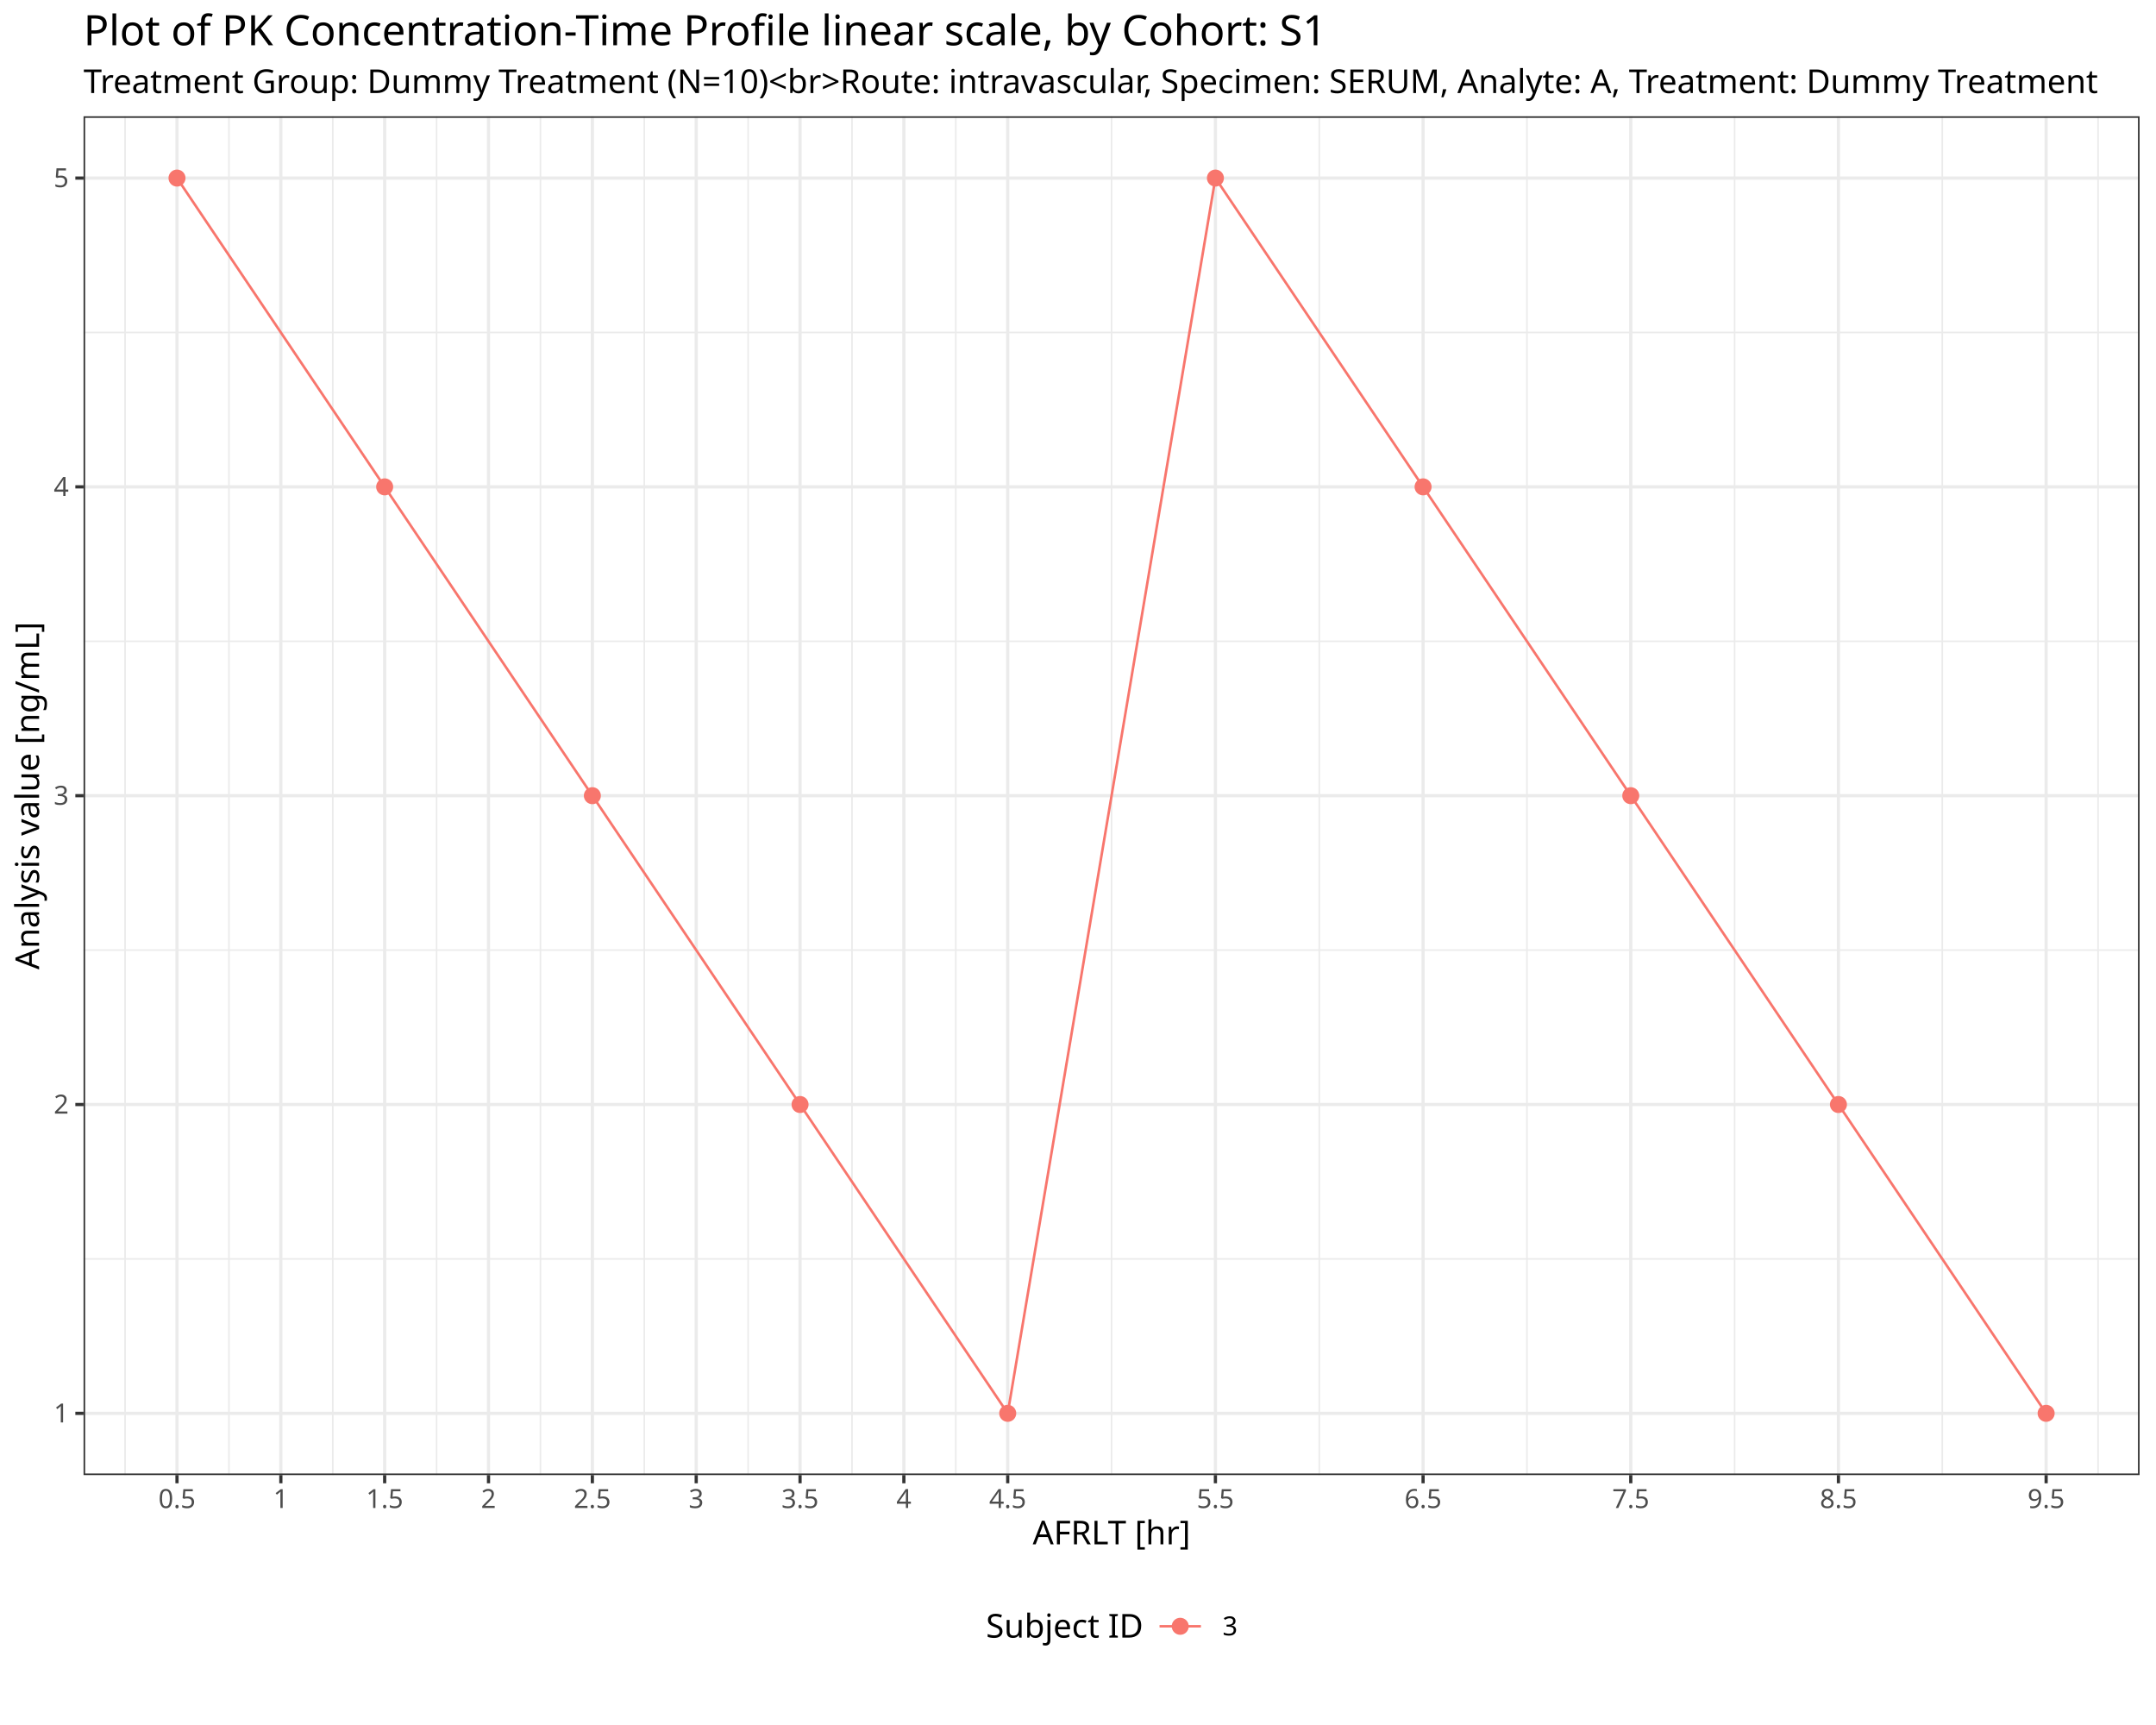
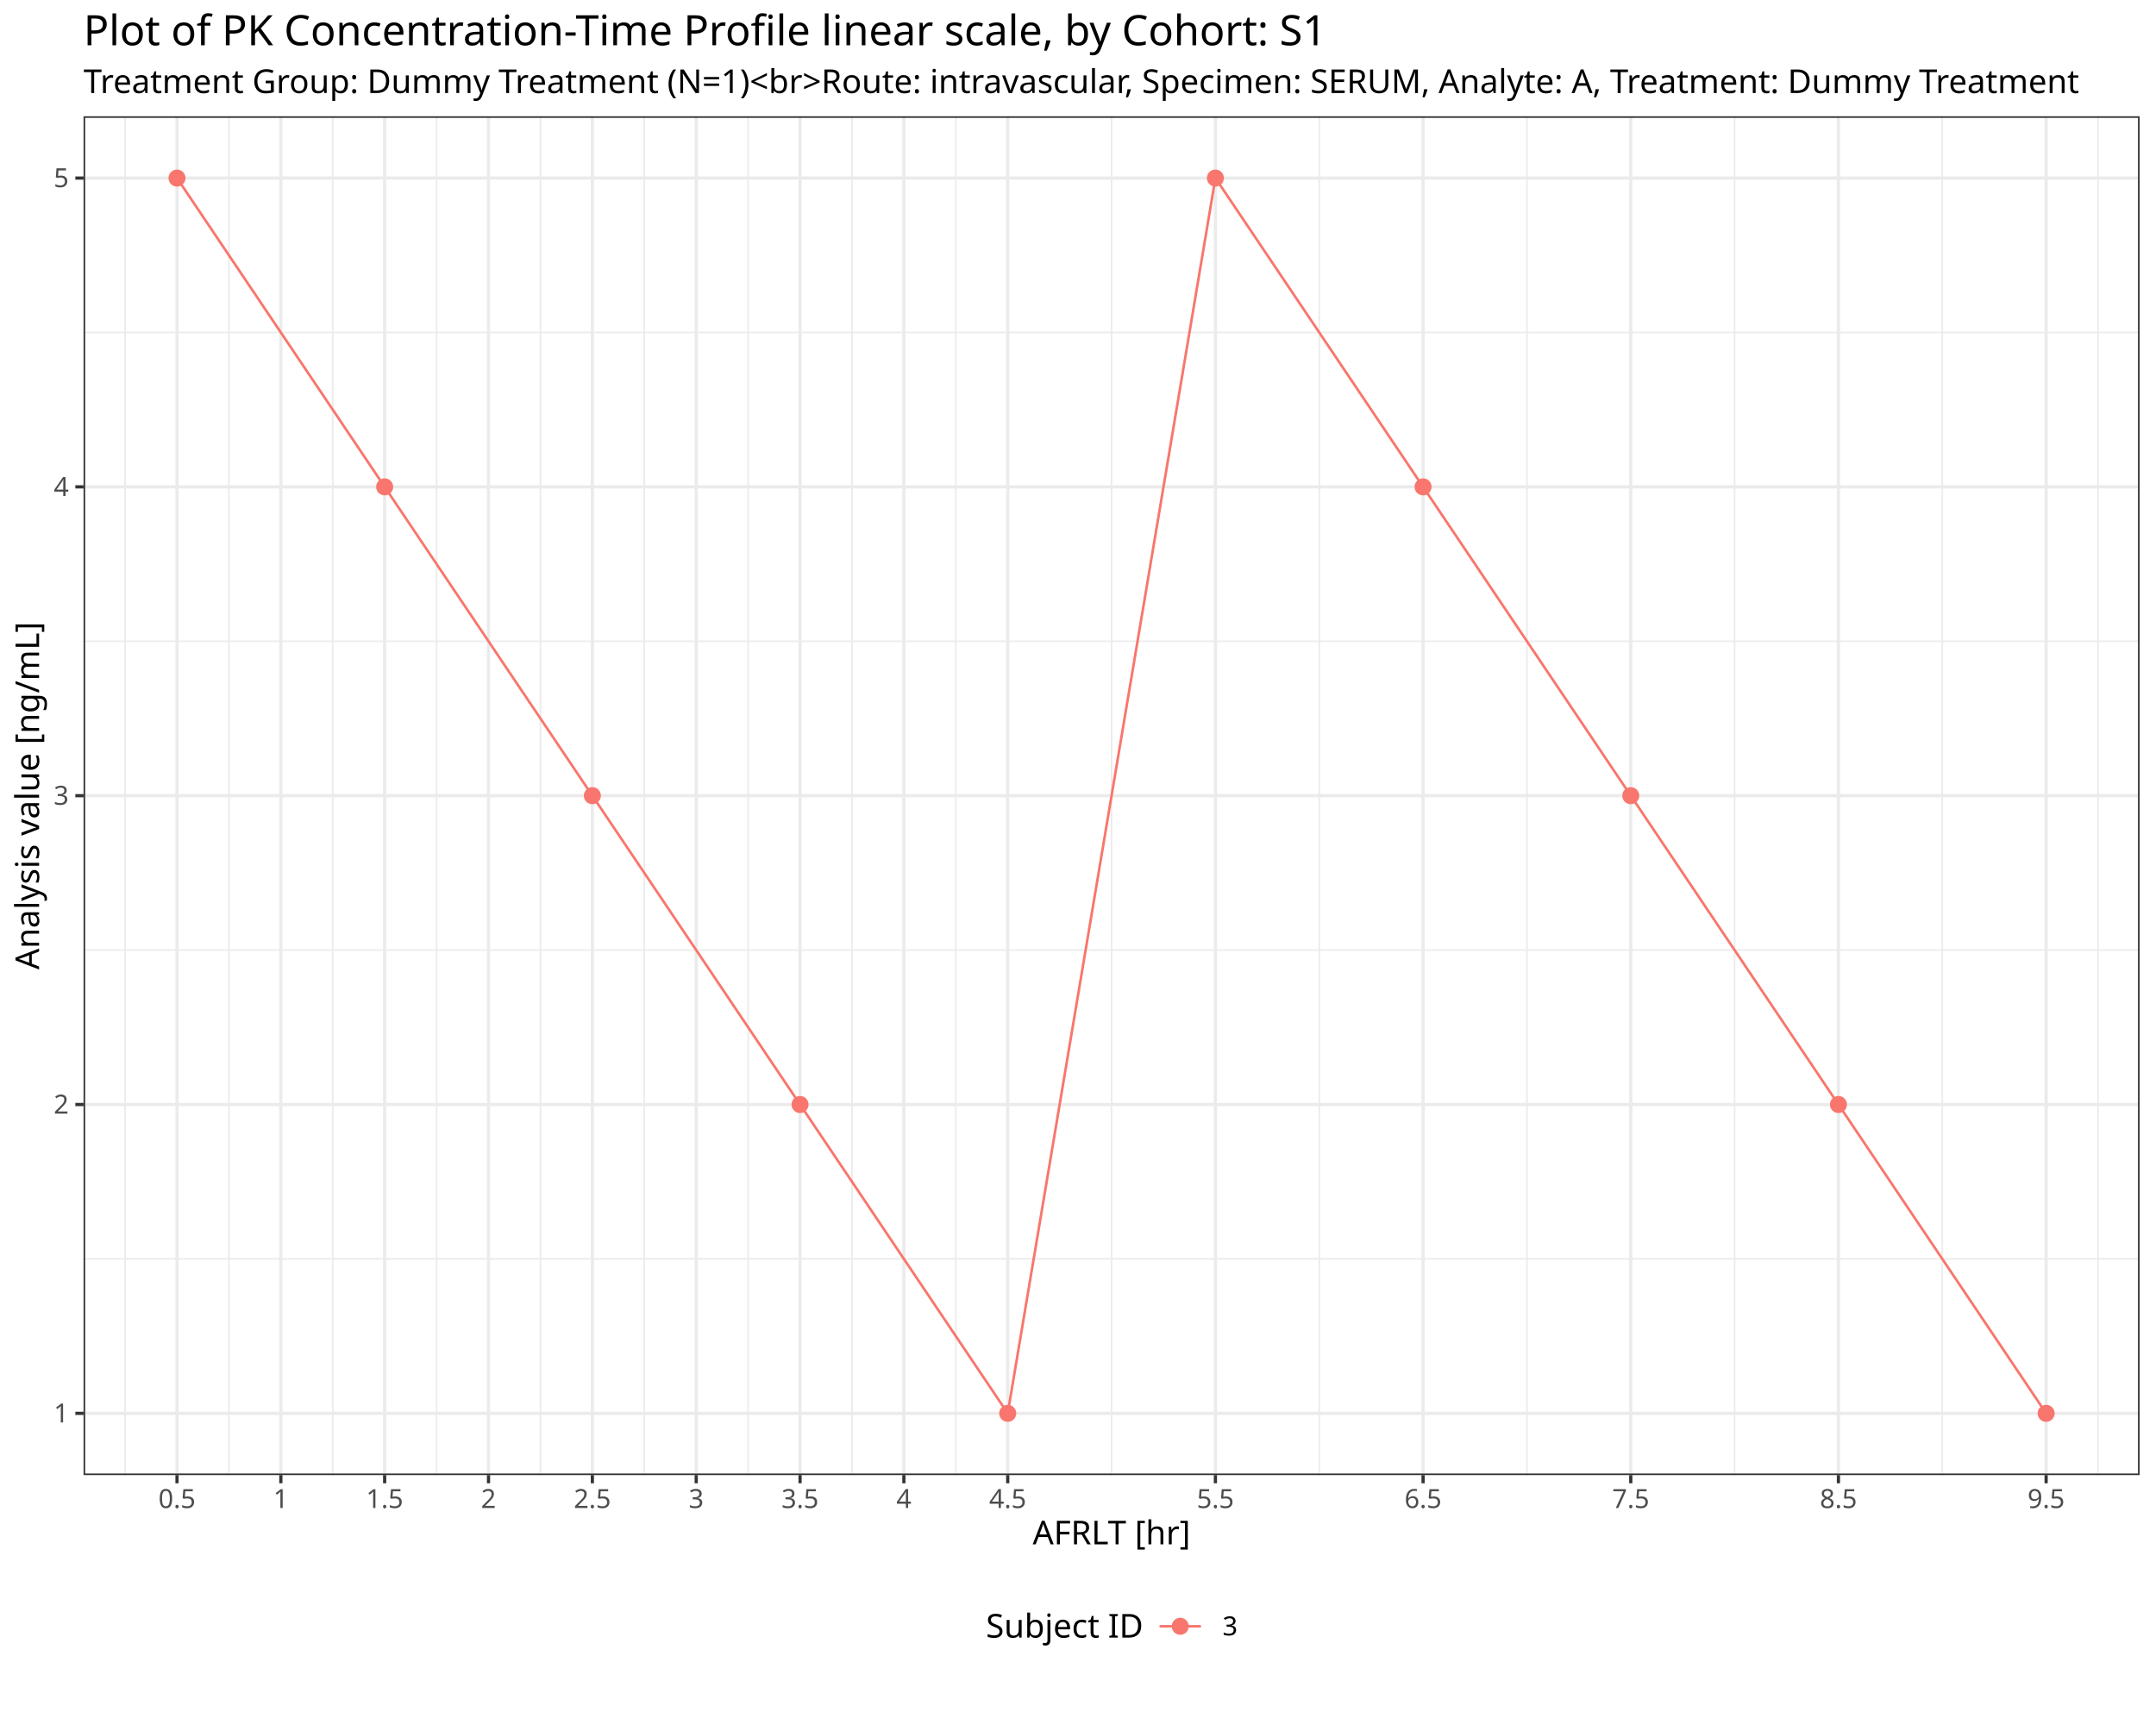
<svg xmlns="http://www.w3.org/2000/svg" class="svglite" data-engine-version="2.0" width="720.00pt" height="576.00pt" viewBox="0 0 720.00 576.00">
  <defs>
    <style type="text/css">
    .svglite line, .svglite polyline, .svglite polygon, .svglite path, .svglite rect, .svglite circle {
      fill: none;
      stroke: #000000;
      stroke-linecap: round;
      stroke-linejoin: round;
      stroke-miterlimit: 10.00;
    }
  </style>
  </defs>
  <rect width="100%" height="100%" style="stroke: none; fill: #FFFFFF;" />
  <defs>
    <clipPath id="cpMC4wMHw3MjAuMDB8MC4wMHw1NzYuMDA=">
      <rect x="0.00" y="0.00" width="720.00" height="576.00" />
    </clipPath>
  </defs>
  <g clip-path="url(#cpMC4wMHw3MjAuMDB8MC4wMHw1NzYuMDA=)">
    <rect x="-0" y="0.00" width="720.00" height="576.00" style="stroke-width: 1.07; stroke: #FFFFFF; fill: #FFFFFF;" />
  </g>
  <defs>
    <clipPath id="cpMjcuOTB8NzE0LjUyfDM4LjgzfDQ5Mi41NQ==">
      <rect x="27.90" y="38.83" width="686.62" height="453.72" />
    </clipPath>
  </defs>
  <g clip-path="url(#cpMjcuOTB8NzE0LjUyfDM4LjgzfDQ5Mi41NQ==)">
    <rect x="27.90" y="38.83" width="686.62" height="453.72" style="stroke-width: 1.07; stroke: none; fill: #FFFFFF;" />
    <polyline points="27.90,420.37 714.52,420.37 " style="stroke-width: 0.53; stroke: #EBEBEB; stroke-linecap: butt;" />
    <polyline points="27.90,317.25 714.52,317.25 " style="stroke-width: 0.53; stroke: #EBEBEB; stroke-linecap: butt;" />
    <polyline points="27.90,214.13 714.52,214.13 " style="stroke-width: 0.53; stroke: #EBEBEB; stroke-linecap: butt;" />
    <polyline points="27.90,111.02 714.52,111.02 " style="stroke-width: 0.53; stroke: #EBEBEB; stroke-linecap: butt;" />
    <polyline points="41.77,492.55 41.77,38.83 " style="stroke-width: 0.53; stroke: #EBEBEB; stroke-linecap: butt;" />
    <polyline points="76.45,492.55 76.45,38.83 " style="stroke-width: 0.53; stroke: #EBEBEB; stroke-linecap: butt;" />
    <polyline points="111.13,492.55 111.13,38.83 " style="stroke-width: 0.53; stroke: #EBEBEB; stroke-linecap: butt;" />
    <polyline points="145.80,492.55 145.80,38.83 " style="stroke-width: 0.53; stroke: #EBEBEB; stroke-linecap: butt;" />
    <polyline points="180.48,492.55 180.48,38.83 " style="stroke-width: 0.53; stroke: #EBEBEB; stroke-linecap: butt;" />
    <polyline points="215.16,492.55 215.16,38.83 " style="stroke-width: 0.53; stroke: #EBEBEB; stroke-linecap: butt;" />
    <polyline points="249.84,492.55 249.84,38.83 " style="stroke-width: 0.53; stroke: #EBEBEB; stroke-linecap: butt;" />
    <polyline points="284.52,492.55 284.52,38.83 " style="stroke-width: 0.53; stroke: #EBEBEB; stroke-linecap: butt;" />
    <polyline points="319.19,492.55 319.19,38.83 " style="stroke-width: 0.53; stroke: #EBEBEB; stroke-linecap: butt;" />
    <polyline points="371.21,492.55 371.21,38.83 " style="stroke-width: 0.53; stroke: #EBEBEB; stroke-linecap: butt;" />
    <polyline points="440.57,492.55 440.57,38.83 " style="stroke-width: 0.53; stroke: #EBEBEB; stroke-linecap: butt;" />
    <polyline points="509.92,492.55 509.92,38.83 " style="stroke-width: 0.53; stroke: #EBEBEB; stroke-linecap: butt;" />
    <polyline points="579.28,492.55 579.28,38.83 " style="stroke-width: 0.53; stroke: #EBEBEB; stroke-linecap: butt;" />
    <polyline points="648.63,492.55 648.63,38.83 " style="stroke-width: 0.53; stroke: #EBEBEB; stroke-linecap: butt;" />
    <polyline points="700.65,492.55 700.65,38.83 " style="stroke-width: 0.53; stroke: #EBEBEB; stroke-linecap: butt;" />
    <polyline points="27.90,471.93 714.52,471.93 " style="stroke-width: 1.07; stroke: #EBEBEB; stroke-linecap: butt;" />
    <polyline points="27.90,368.81 714.52,368.81 " style="stroke-width: 1.07; stroke: #EBEBEB; stroke-linecap: butt;" />
    <polyline points="27.90,265.69 714.52,265.69 " style="stroke-width: 1.07; stroke: #EBEBEB; stroke-linecap: butt;" />
    <polyline points="27.90,162.57 714.52,162.57 " style="stroke-width: 1.07; stroke: #EBEBEB; stroke-linecap: butt;" />
    <polyline points="27.90,59.46 714.52,59.46 " style="stroke-width: 1.07; stroke: #EBEBEB; stroke-linecap: butt;" />
    <polyline points="59.11,492.55 59.11,38.83 " style="stroke-width: 1.07; stroke: #EBEBEB; stroke-linecap: butt;" />
    <polyline points="93.79,492.55 93.79,38.83 " style="stroke-width: 1.07; stroke: #EBEBEB; stroke-linecap: butt;" />
    <polyline points="128.46,492.55 128.46,38.83 " style="stroke-width: 1.07; stroke: #EBEBEB; stroke-linecap: butt;" />
    <polyline points="163.14,492.55 163.14,38.83 " style="stroke-width: 1.07; stroke: #EBEBEB; stroke-linecap: butt;" />
    <polyline points="197.82,492.55 197.82,38.83 " style="stroke-width: 1.07; stroke: #EBEBEB; stroke-linecap: butt;" />
    <polyline points="232.50,492.55 232.50,38.83 " style="stroke-width: 1.07; stroke: #EBEBEB; stroke-linecap: butt;" />
    <polyline points="267.18,492.55 267.18,38.83 " style="stroke-width: 1.07; stroke: #EBEBEB; stroke-linecap: butt;" />
    <polyline points="301.85,492.55 301.85,38.83 " style="stroke-width: 1.07; stroke: #EBEBEB; stroke-linecap: butt;" />
    <polyline points="336.53,492.55 336.53,38.83 " style="stroke-width: 1.07; stroke: #EBEBEB; stroke-linecap: butt;" />
    <polyline points="405.89,492.55 405.89,38.83 " style="stroke-width: 1.07; stroke: #EBEBEB; stroke-linecap: butt;" />
    <polyline points="475.24,492.55 475.24,38.83 " style="stroke-width: 1.07; stroke: #EBEBEB; stroke-linecap: butt;" />
    <polyline points="544.60,492.55 544.60,38.83 " style="stroke-width: 1.07; stroke: #EBEBEB; stroke-linecap: butt;" />
    <polyline points="613.95,492.55 613.95,38.83 " style="stroke-width: 1.07; stroke: #EBEBEB; stroke-linecap: butt;" />
    <polyline points="683.31,492.55 683.31,38.83 " style="stroke-width: 1.07; stroke: #EBEBEB; stroke-linecap: butt;" />
    <polyline points="59.11,59.46 128.46,162.57 197.82,265.69 267.18,368.81 336.53,471.93 405.89,59.46 475.24,162.57 544.60,265.69 613.95,368.81 683.31,471.93 " style="stroke-width: 0.85; stroke: #F8766D; stroke-linecap: butt;" />
    <circle cx="59.11" cy="59.46" r="2.49" style="stroke-width: 0.71; stroke: #F8766D; fill: #F8766D;" />
    <circle cx="128.46" cy="162.57" r="2.49" style="stroke-width: 0.71; stroke: #F8766D; fill: #F8766D;" />
    <circle cx="197.82" cy="265.69" r="2.49" style="stroke-width: 0.71; stroke: #F8766D; fill: #F8766D;" />
    <circle cx="267.18" cy="368.81" r="2.49" style="stroke-width: 0.71; stroke: #F8766D; fill: #F8766D;" />
    <circle cx="336.53" cy="471.93" r="2.49" style="stroke-width: 0.71; stroke: #F8766D; fill: #F8766D;" />
    <circle cx="405.89" cy="59.46" r="2.49" style="stroke-width: 0.71; stroke: #F8766D; fill: #F8766D;" />
    <circle cx="475.24" cy="162.57" r="2.49" style="stroke-width: 0.71; stroke: #F8766D; fill: #F8766D;" />
    <circle cx="544.60" cy="265.69" r="2.49" style="stroke-width: 0.71; stroke: #F8766D; fill: #F8766D;" />
    <circle cx="613.95" cy="368.81" r="2.49" style="stroke-width: 0.71; stroke: #F8766D; fill: #F8766D;" />
    <circle cx="683.31" cy="471.93" r="2.49" style="stroke-width: 0.71; stroke: #F8766D; fill: #F8766D;" />
    <rect x="27.90" y="38.83" width="686.62" height="453.72" style="stroke-width: 1.07; stroke: #333333;" />
  </g>
  <g clip-path="url(#cpMC4wMHw3MjAuMDB8MC4wMHw1NzYuMDA=)">
    <text x="22.97" y="474.96" text-anchor="end" style="font-size: 8.80px; fill: #4D4D4D; font-family: sans;" textLength="4.89px" lengthAdjust="spacingAndGlyphs">1</text>
    <text x="22.97" y="371.84" text-anchor="end" style="font-size: 8.80px; fill: #4D4D4D; font-family: sans;" textLength="4.89px" lengthAdjust="spacingAndGlyphs">2</text>
    <text x="22.97" y="268.72" text-anchor="end" style="font-size: 8.80px; fill: #4D4D4D; font-family: sans;" textLength="4.89px" lengthAdjust="spacingAndGlyphs">3</text>
    <text x="22.97" y="165.60" text-anchor="end" style="font-size: 8.80px; fill: #4D4D4D; font-family: sans;" textLength="4.89px" lengthAdjust="spacingAndGlyphs">4</text>
    <text x="22.97" y="62.49" text-anchor="end" style="font-size: 8.80px; fill: #4D4D4D; font-family: sans;" textLength="4.89px" lengthAdjust="spacingAndGlyphs">5</text>
    <polyline points="25.16,471.93 27.90,471.93 " style="stroke-width: 1.07; stroke: #333333; stroke-linecap: butt;" />
    <polyline points="25.16,368.81 27.90,368.81 " style="stroke-width: 1.07; stroke: #333333; stroke-linecap: butt;" />
    <polyline points="25.16,265.69 27.90,265.69 " style="stroke-width: 1.07; stroke: #333333; stroke-linecap: butt;" />
    <polyline points="25.16,162.57 27.90,162.57 " style="stroke-width: 1.07; stroke: #333333; stroke-linecap: butt;" />
    <polyline points="25.16,59.46 27.90,59.46 " style="stroke-width: 1.07; stroke: #333333; stroke-linecap: butt;" />
    <polyline points="59.11,495.29 59.11,492.55 " style="stroke-width: 1.07; stroke: #333333; stroke-linecap: butt;" />
    <polyline points="93.79,495.29 93.79,492.55 " style="stroke-width: 1.07; stroke: #333333; stroke-linecap: butt;" />
    <polyline points="128.46,495.29 128.46,492.55 " style="stroke-width: 1.07; stroke: #333333; stroke-linecap: butt;" />
    <polyline points="163.14,495.29 163.14,492.55 " style="stroke-width: 1.07; stroke: #333333; stroke-linecap: butt;" />
    <polyline points="197.82,495.29 197.82,492.55 " style="stroke-width: 1.07; stroke: #333333; stroke-linecap: butt;" />
    <polyline points="232.50,495.29 232.50,492.55 " style="stroke-width: 1.07; stroke: #333333; stroke-linecap: butt;" />
    <polyline points="267.18,495.29 267.18,492.55 " style="stroke-width: 1.07; stroke: #333333; stroke-linecap: butt;" />
    <polyline points="301.85,495.29 301.85,492.55 " style="stroke-width: 1.07; stroke: #333333; stroke-linecap: butt;" />
    <polyline points="336.53,495.29 336.53,492.55 " style="stroke-width: 1.07; stroke: #333333; stroke-linecap: butt;" />
    <polyline points="405.89,495.29 405.89,492.55 " style="stroke-width: 1.07; stroke: #333333; stroke-linecap: butt;" />
    <polyline points="475.24,495.29 475.24,492.55 " style="stroke-width: 1.07; stroke: #333333; stroke-linecap: butt;" />
    <polyline points="544.60,495.29 544.60,492.55 " style="stroke-width: 1.07; stroke: #333333; stroke-linecap: butt;" />
    <polyline points="613.95,495.29 613.95,492.55 " style="stroke-width: 1.07; stroke: #333333; stroke-linecap: butt;" />
    <polyline points="683.31,495.29 683.31,492.55 " style="stroke-width: 1.07; stroke: #333333; stroke-linecap: butt;" />
    <text x="59.11" y="503.54" text-anchor="middle" style="font-size: 8.80px; fill: #4D4D4D; font-family: sans;" textLength="12.23px" lengthAdjust="spacingAndGlyphs">0.5</text>
    <text x="93.79" y="503.54" text-anchor="middle" style="font-size: 8.80px; fill: #4D4D4D; font-family: sans;" textLength="4.89px" lengthAdjust="spacingAndGlyphs">1</text>
    <text x="128.46" y="503.54" text-anchor="middle" style="font-size: 8.80px; fill: #4D4D4D; font-family: sans;" textLength="12.23px" lengthAdjust="spacingAndGlyphs">1.5</text>
    <text x="163.14" y="503.54" text-anchor="middle" style="font-size: 8.80px; fill: #4D4D4D; font-family: sans;" textLength="4.89px" lengthAdjust="spacingAndGlyphs">2</text>
    <text x="197.82" y="503.54" text-anchor="middle" style="font-size: 8.80px; fill: #4D4D4D; font-family: sans;" textLength="12.23px" lengthAdjust="spacingAndGlyphs">2.5</text>
    <text x="232.50" y="503.54" text-anchor="middle" style="font-size: 8.80px; fill: #4D4D4D; font-family: sans;" textLength="4.89px" lengthAdjust="spacingAndGlyphs">3</text>
    <text x="267.18" y="503.54" text-anchor="middle" style="font-size: 8.80px; fill: #4D4D4D; font-family: sans;" textLength="12.23px" lengthAdjust="spacingAndGlyphs">3.5</text>
    <text x="301.85" y="503.54" text-anchor="middle" style="font-size: 8.80px; fill: #4D4D4D; font-family: sans;" textLength="4.89px" lengthAdjust="spacingAndGlyphs">4</text>
    <text x="336.53" y="503.54" text-anchor="middle" style="font-size: 8.80px; fill: #4D4D4D; font-family: sans;" textLength="12.23px" lengthAdjust="spacingAndGlyphs">4.5</text>
    <text x="405.89" y="503.54" text-anchor="middle" style="font-size: 8.80px; fill: #4D4D4D; font-family: sans;" textLength="12.23px" lengthAdjust="spacingAndGlyphs">5.5</text>
    <text x="475.24" y="503.54" text-anchor="middle" style="font-size: 8.80px; fill: #4D4D4D; font-family: sans;" textLength="12.23px" lengthAdjust="spacingAndGlyphs">6.5</text>
    <text x="544.60" y="503.54" text-anchor="middle" style="font-size: 8.80px; fill: #4D4D4D; font-family: sans;" textLength="12.23px" lengthAdjust="spacingAndGlyphs">7.5</text>
    <text x="613.95" y="503.54" text-anchor="middle" style="font-size: 8.80px; fill: #4D4D4D; font-family: sans;" textLength="12.23px" lengthAdjust="spacingAndGlyphs">8.5</text>
    <text x="683.31" y="503.54" text-anchor="middle" style="font-size: 8.80px; fill: #4D4D4D; font-family: sans;" textLength="12.23px" lengthAdjust="spacingAndGlyphs">9.5</text>
    <text x="371.21" y="515.68" text-anchor="middle" style="font-size: 11.00px; font-family: sans;" textLength="53.79px" lengthAdjust="spacingAndGlyphs">AFRLT [hr]</text>
    <text transform="translate(13.05,265.69) rotate(-90)" text-anchor="middle" style="font-size: 11.00px; font-family: sans;" textLength="110.07px" lengthAdjust="spacingAndGlyphs">Analysis value [ng/mL]</text>
    <rect x="323.79" y="528.92" width="94.85" height="28.24" style="stroke-width: 1.07; stroke: none; fill: #FFFFFF;" />
    <text x="329.27" y="546.82" style="font-size: 11.00px; font-family: sans;" textLength="50.75px" lengthAdjust="spacingAndGlyphs">Subject ID</text>
    <rect x="385.50" y="534.40" width="17.28" height="17.28" style="stroke-width: 1.07; stroke: none; fill: #FFFFFF;" />
    <line x1="387.23" y1="543.04" x2="401.05" y2="543.04" style="stroke-width: 0.85; stroke: #F8766D; stroke-linecap: butt;" />
    <circle cx="394.14" cy="543.04" r="2.49" style="stroke-width: 0.71; stroke: #F8766D; fill: #F8766D;" />
    <text x="408.26" y="546.07" style="font-size: 8.80px; font-family: sans;" textLength="4.89px" lengthAdjust="spacingAndGlyphs">3</text>
-     <text x="27.90" y="31.07" style="font-size: 11.00px; font-family: sans;" textLength="649.04px" lengthAdjust="spacingAndGlyphs">Treatment Group: Dummy Treatment (N=10)&lt;br&gt;Route: intravascular, Specimen: SERUM, Analyte: A, Treatment: Dummy Treatment</text>
+     <text x="27.90" y="31.07" style="font-size: 11.00px; font-family: sans;" textLength="642.92px" lengthAdjust="spacingAndGlyphs">Treatment Group: Dummy Treatment (N=1)&lt;br&gt;Route: intravascular, Specimen: SERUM, Analyte: A, Treatment: Dummy Treatment</text>
    <text x="27.90" y="15.11" style="font-size: 14.00px; font-family: sans;" textLength="400.77px" lengthAdjust="spacingAndGlyphs">Plot of PK Concentration-Time Profile linear scale, by Cohort: S1</text>
  </g>
</svg>
